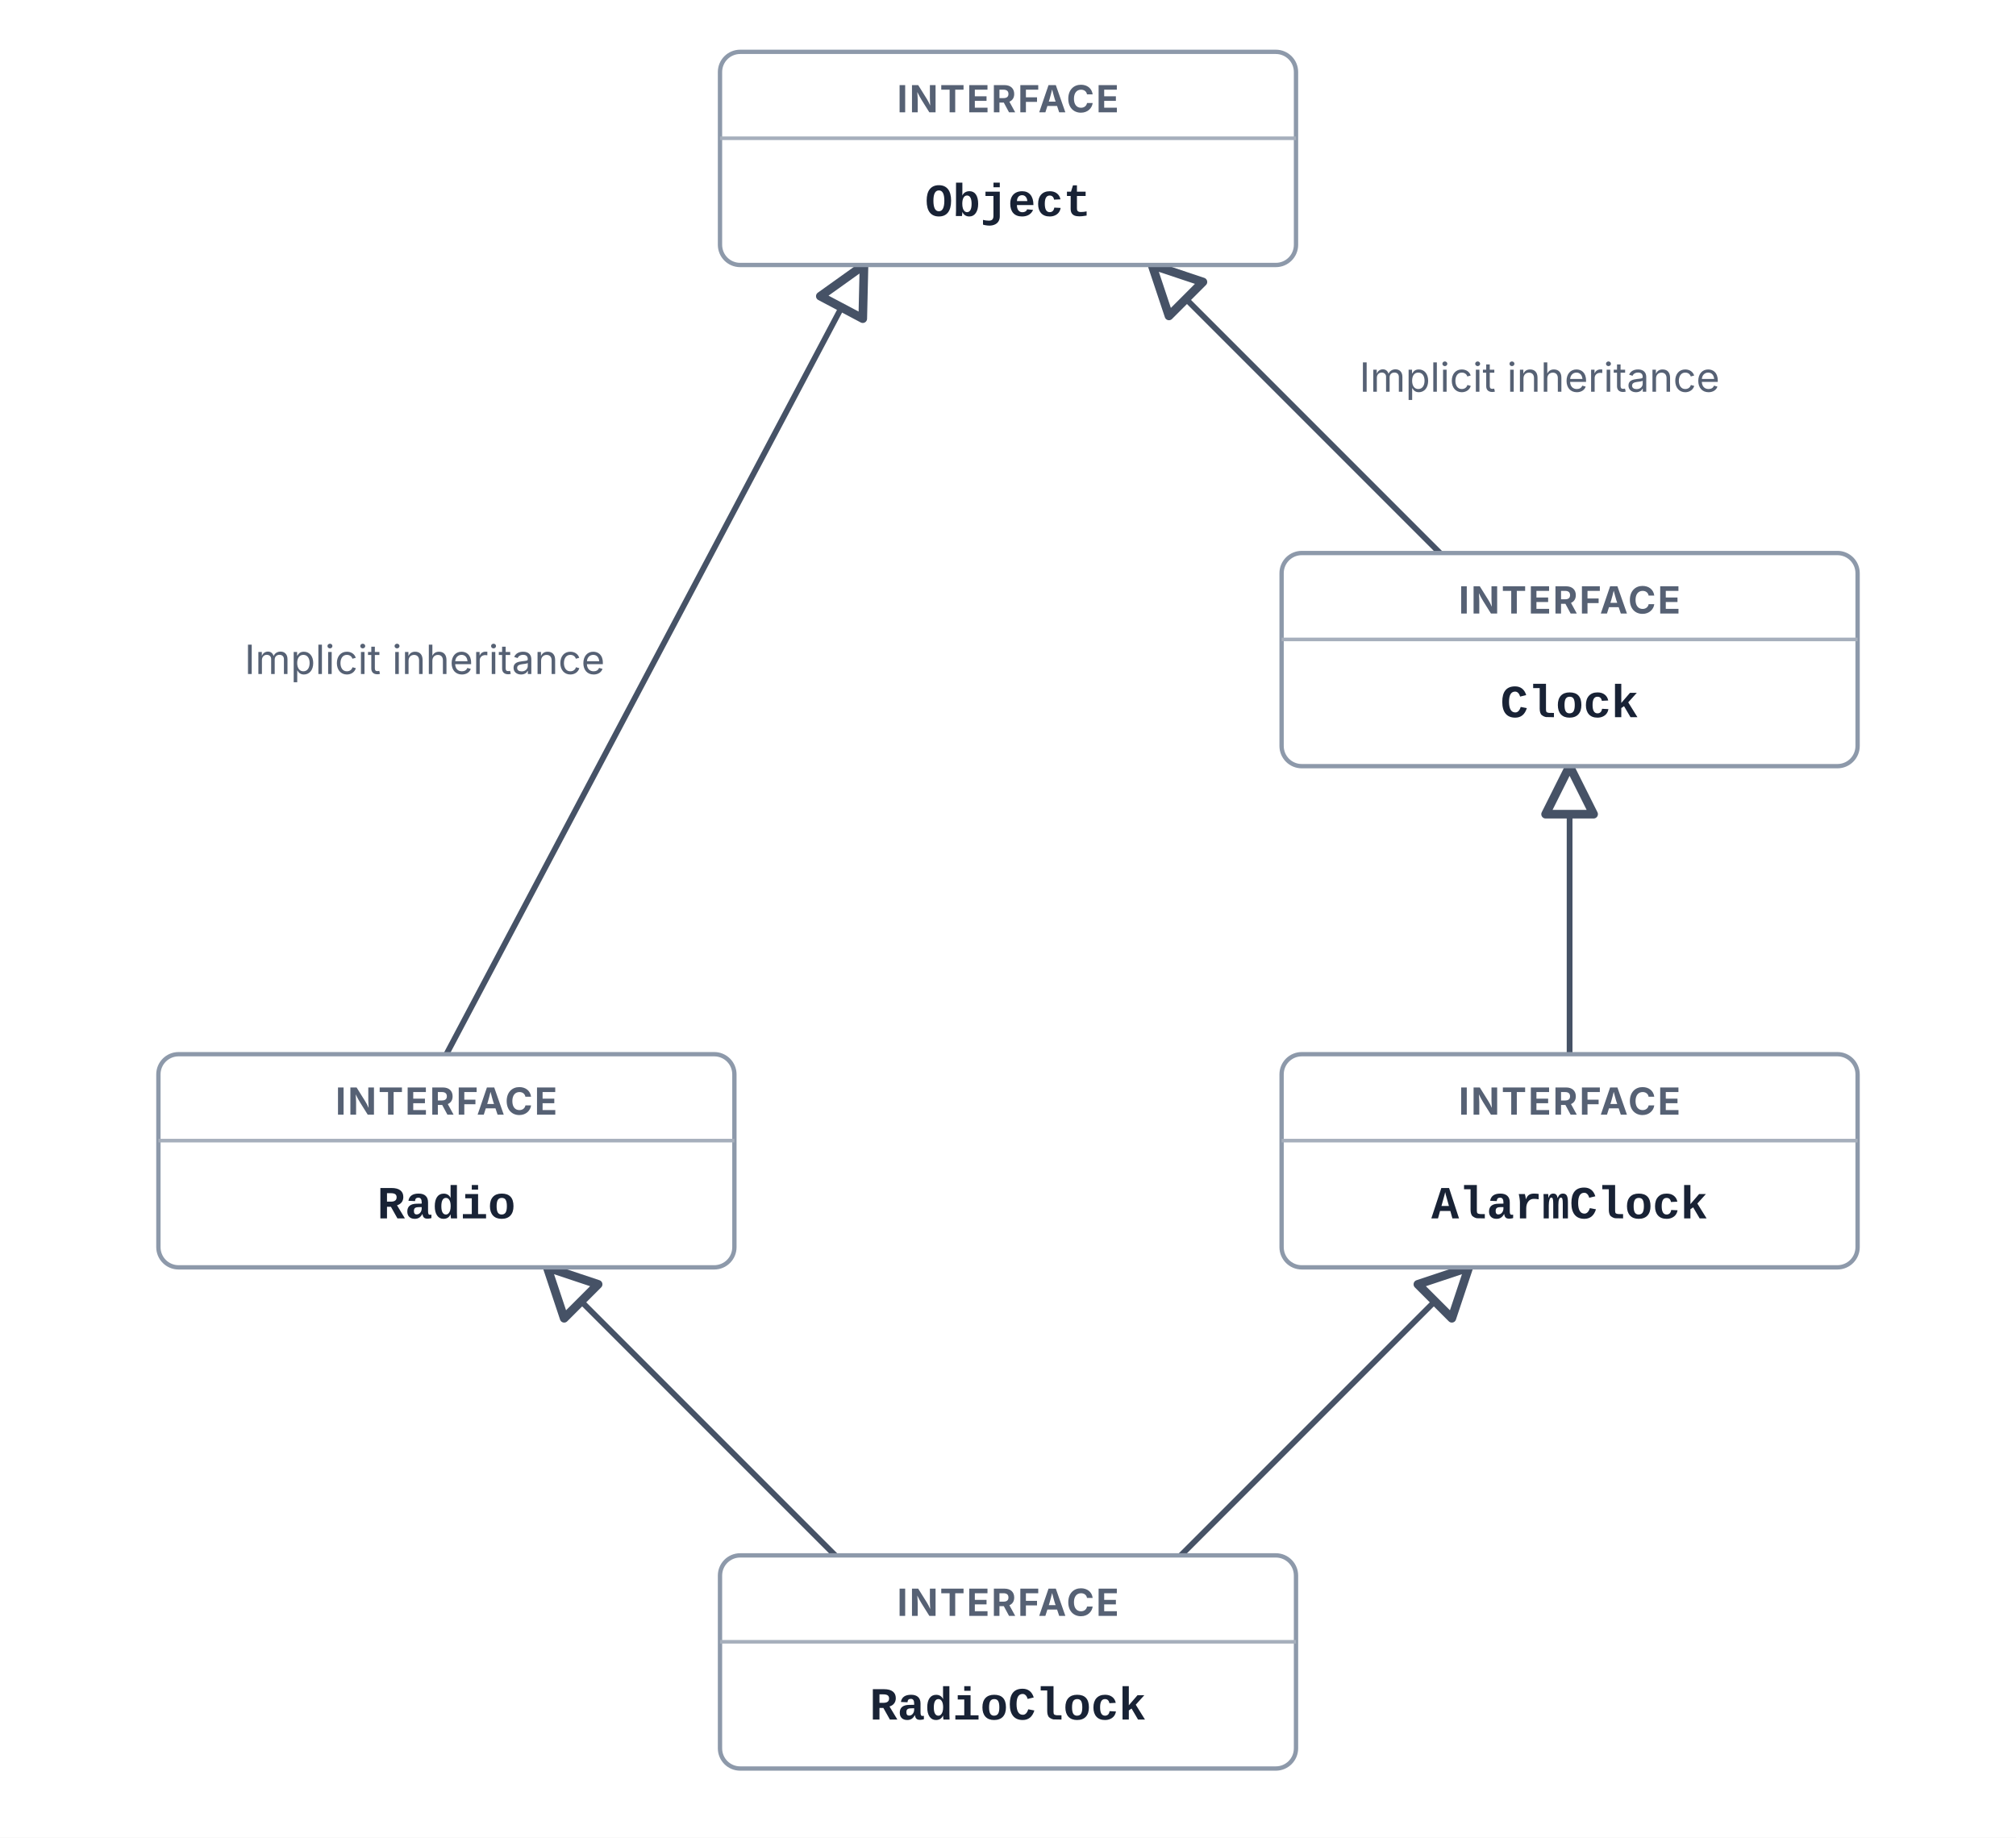
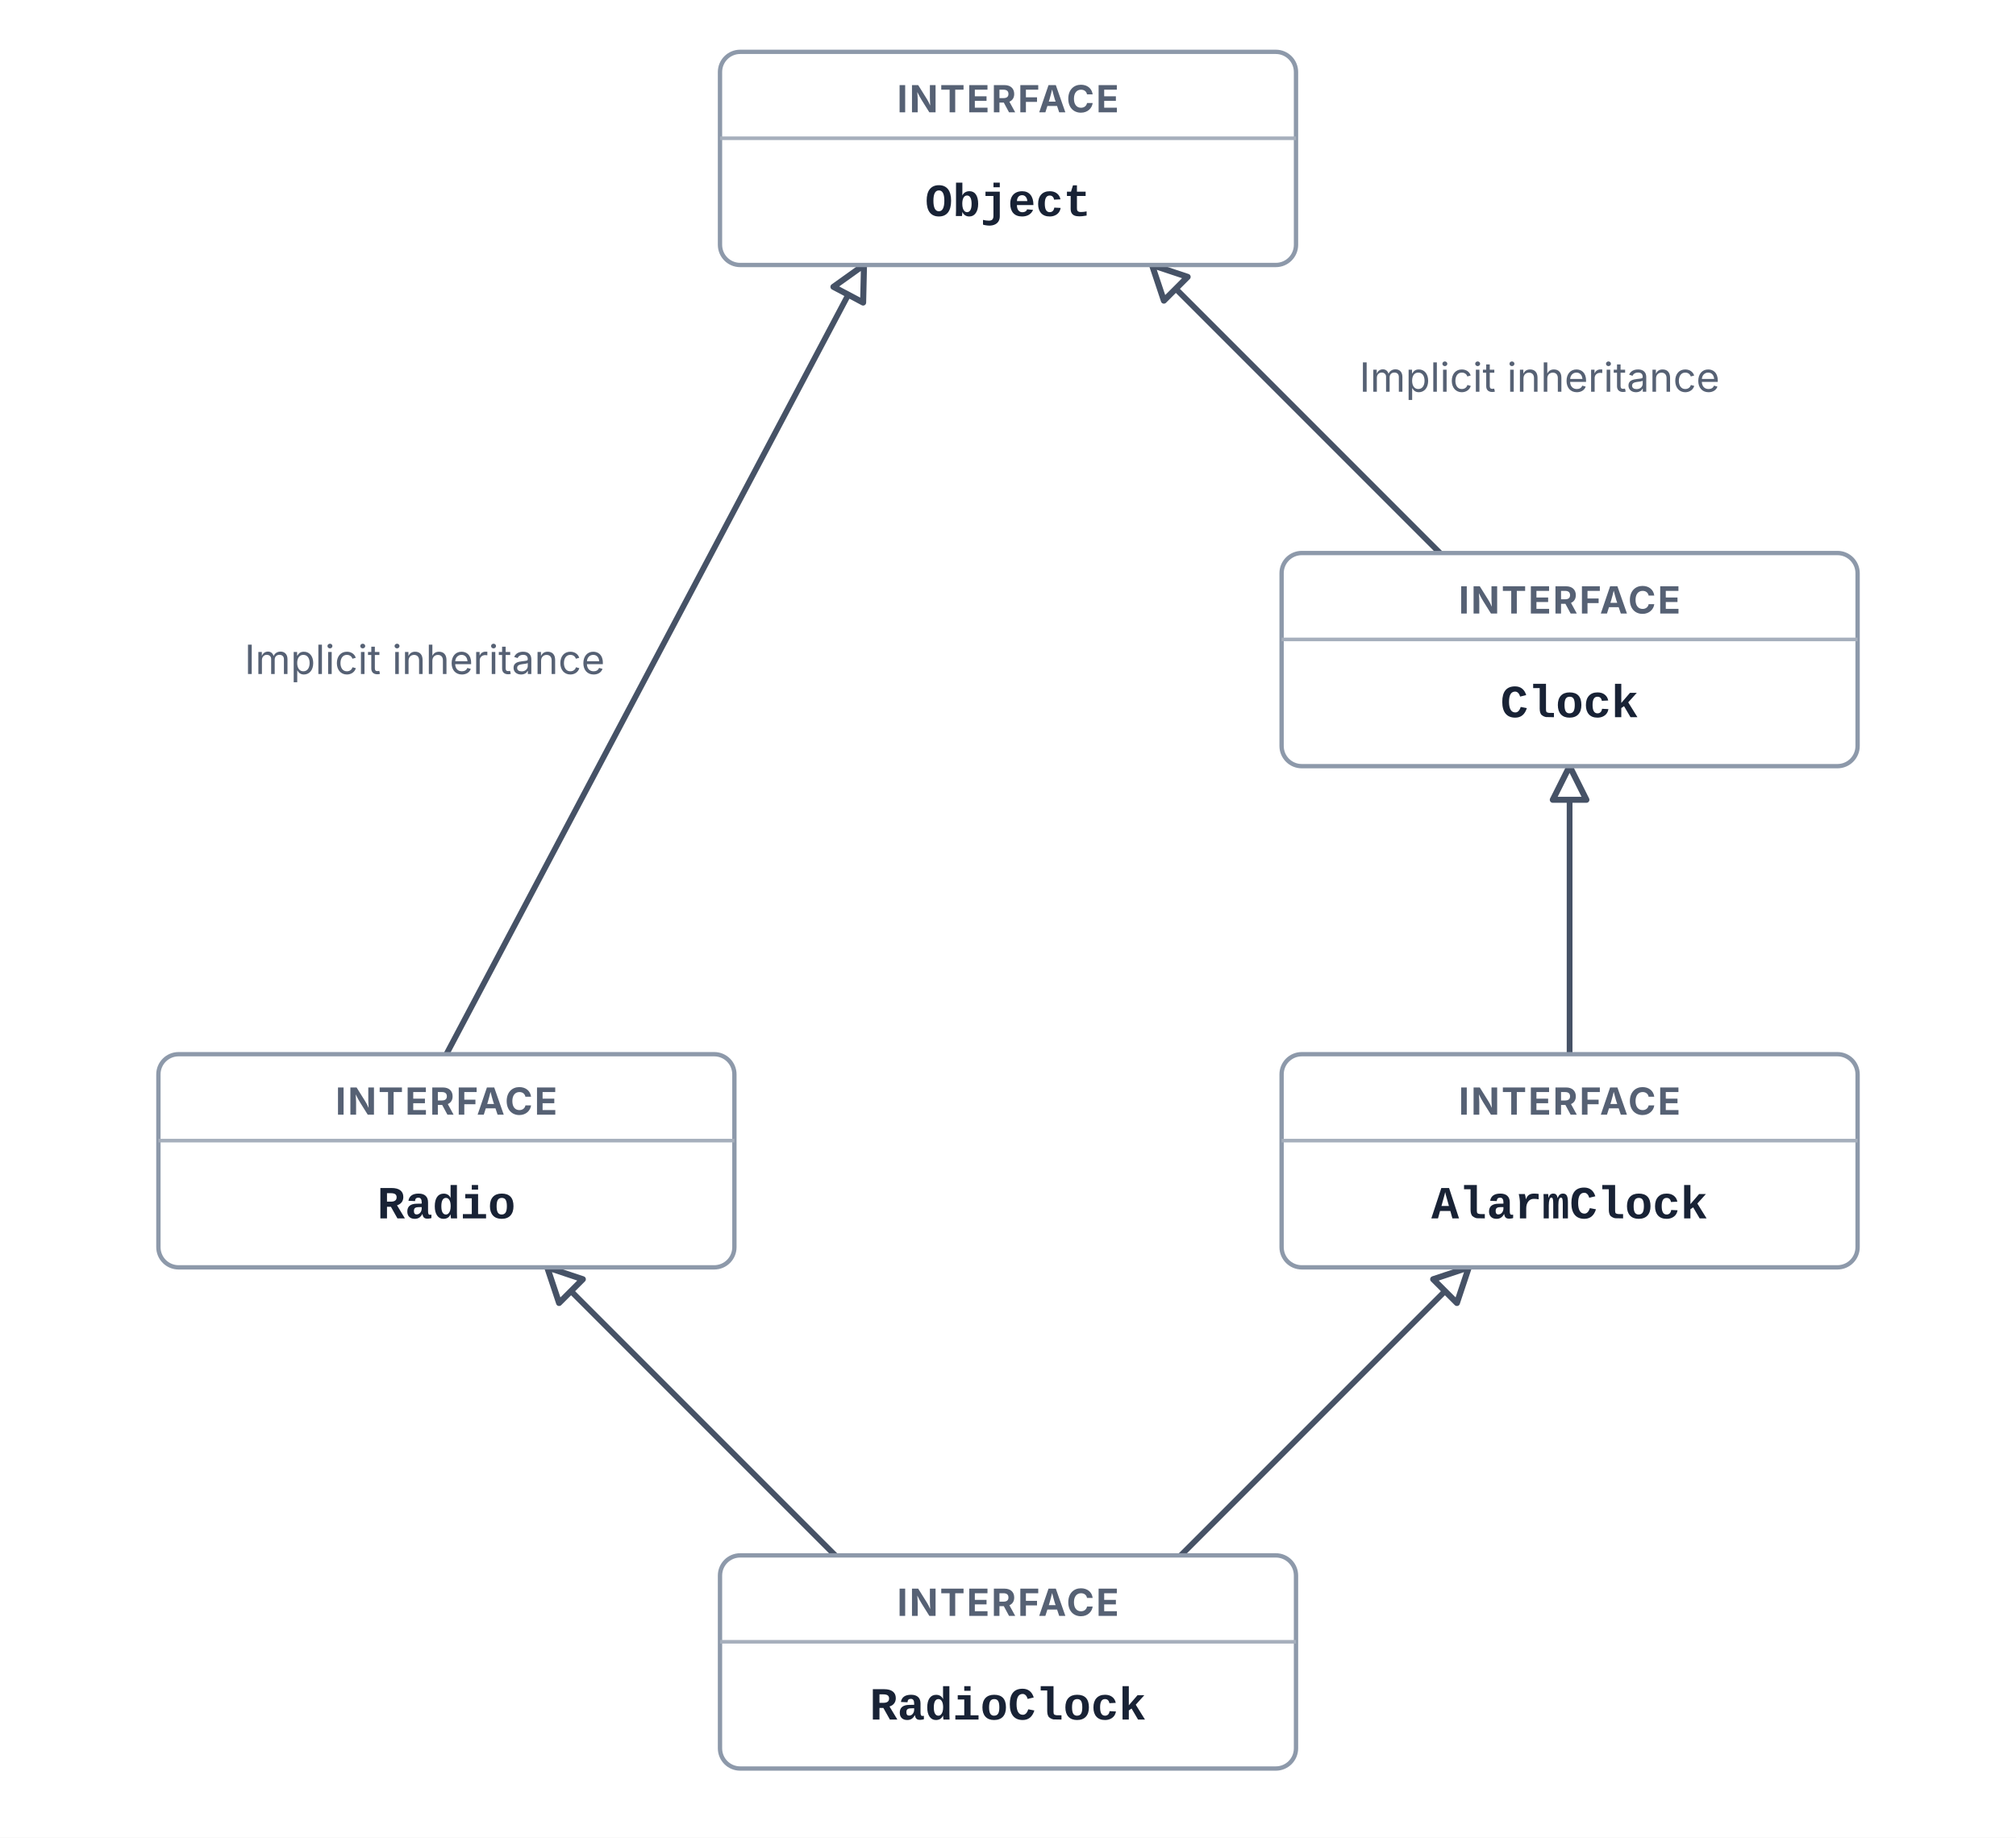
<svg xmlns="http://www.w3.org/2000/svg" width="700" height="638" viewBox="0 0 700 638" role="img" aria-labelledby="title description">
  <defs>
-     <marker id="inheritance-arrow" viewBox="0 0 12 12" refX="11" refY="6" markerWidth="10" markerHeight="10" orient="auto">
+     <marker id="inheritance-arrow" viewBox="0 0 12 12" refX="11" refY="6" markerWidth="7" markerHeight="7" orient="auto">
      <path d="M 1 1 L 11 6 L 1 11 Z" fill="#ffffff" stroke="#465266" stroke-linejoin="round" stroke-width="1.8" />
    </marker>
  </defs>
  <style>
    text {
      fill: #182235;
      font-family: Inter, ui-sans-serif, system-ui, -apple-system, BlinkMacSystemFont, "Segoe UI", sans-serif;
    }
    .label {
      font-size: 16px;
      font-weight: 600;
      text-anchor: middle;
    }
    .annotation {
      fill: #566174;
      font-size: 14px;
      text-anchor: middle;
    }
    .code {
      font-family: ui-monospace, SFMono-Regular, Menlo, Monaco, Consolas, "Liberation Mono", monospace;
    }
    .badge {
      fill: #566174;
      font-size: 13px;
      font-weight: 750;
      letter-spacing: 0.05em;
      text-anchor: middle;
    }
    .application {
      fill: #ffffff;
      stroke: #8d99aa;
      stroke-width: 1.5;
    }
    .connector {
      fill: none;
      stroke: #566174;
      stroke-width: 1.75;
      stroke-linecap: round;
      stroke-linejoin: round;
    }
    .inheritance {
      stroke: #465266;
      stroke-width: 2;
      marker-end: url(#inheritance-arrow);
    }
    .divider {
      fill: none;
      stroke: #a6afbc;
      stroke-width: 1.25;
    }
  </style>
  <rect width="700" height="638" fill="#ffffff" />
  <g id="boundaries" aria-hidden="true">
  </g>
  <g id="connectors" aria-hidden="true">
    <path class="connector inheritance" d="M 155 366 L 300 92" vector-effect="non-scaling-stroke" />
    <path class="connector inheritance" d="M 500 192 L 400 92" vector-effect="non-scaling-stroke" />
    <path class="connector inheritance" d="M 545 366 V 266" vector-effect="non-scaling-stroke" />
    <path class="connector inheritance" d="M 290 540 L 190 440" vector-effect="non-scaling-stroke" />
    <path class="connector inheritance" d="M 410 540 L 510 440" vector-effect="non-scaling-stroke" />
  </g>
  <g id="components" aria-hidden="true">
    <rect class="application" x="250" y="18" width="200" height="74" rx="7" vector-effect="non-scaling-stroke" />
    <path class="divider" d="M 250 48 H 450" vector-effect="non-scaling-stroke" />
    <rect class="application" x="445" y="192" width="200" height="74" rx="7" vector-effect="non-scaling-stroke" />
    <path class="divider" d="M 445 222 H 645" vector-effect="non-scaling-stroke" />
    <rect class="application" x="55" y="366" width="200" height="74" rx="7" vector-effect="non-scaling-stroke" />
    <path class="divider" d="M 55 396 H 255" vector-effect="non-scaling-stroke" />
    <rect class="application" x="445" y="366" width="200" height="74" rx="7" vector-effect="non-scaling-stroke" />
    <path class="divider" d="M 445 396 H 645" vector-effect="non-scaling-stroke" />
    <rect class="application" x="250" y="540" width="200" height="74" rx="7" vector-effect="non-scaling-stroke" />
    <path class="divider" d="M 250 570 H 450" vector-effect="non-scaling-stroke" />
  </g>
  <g id="labels">
    <text class="badge" x="350.0" y="39">INTERFACE</text>
    <text class="label code" x="350.0" y="75">Object</text>
    <text class="badge" x="545.0" y="213">INTERFACE</text>
    <text class="label code" x="545.0" y="249">Clock</text>
    <text class="badge" x="155.0" y="387">INTERFACE</text>
    <text class="label code" x="155.0" y="423">Radio</text>
    <text class="badge" x="545.0" y="387">INTERFACE</text>
    <text class="label code" x="545.0" y="423">AlarmClock</text>
    <text class="badge" x="350.0" y="561">INTERFACE</text>
    <text class="label code" x="350.0" y="597">RadioClock</text>
    <text class="annotation" x="210" y="234" style="text-anchor: end">Implicit inheritance</text>
    <text class="annotation" x="472" y="136" style="text-anchor: start">Implicit inheritance</text>
  </g>
</svg>
